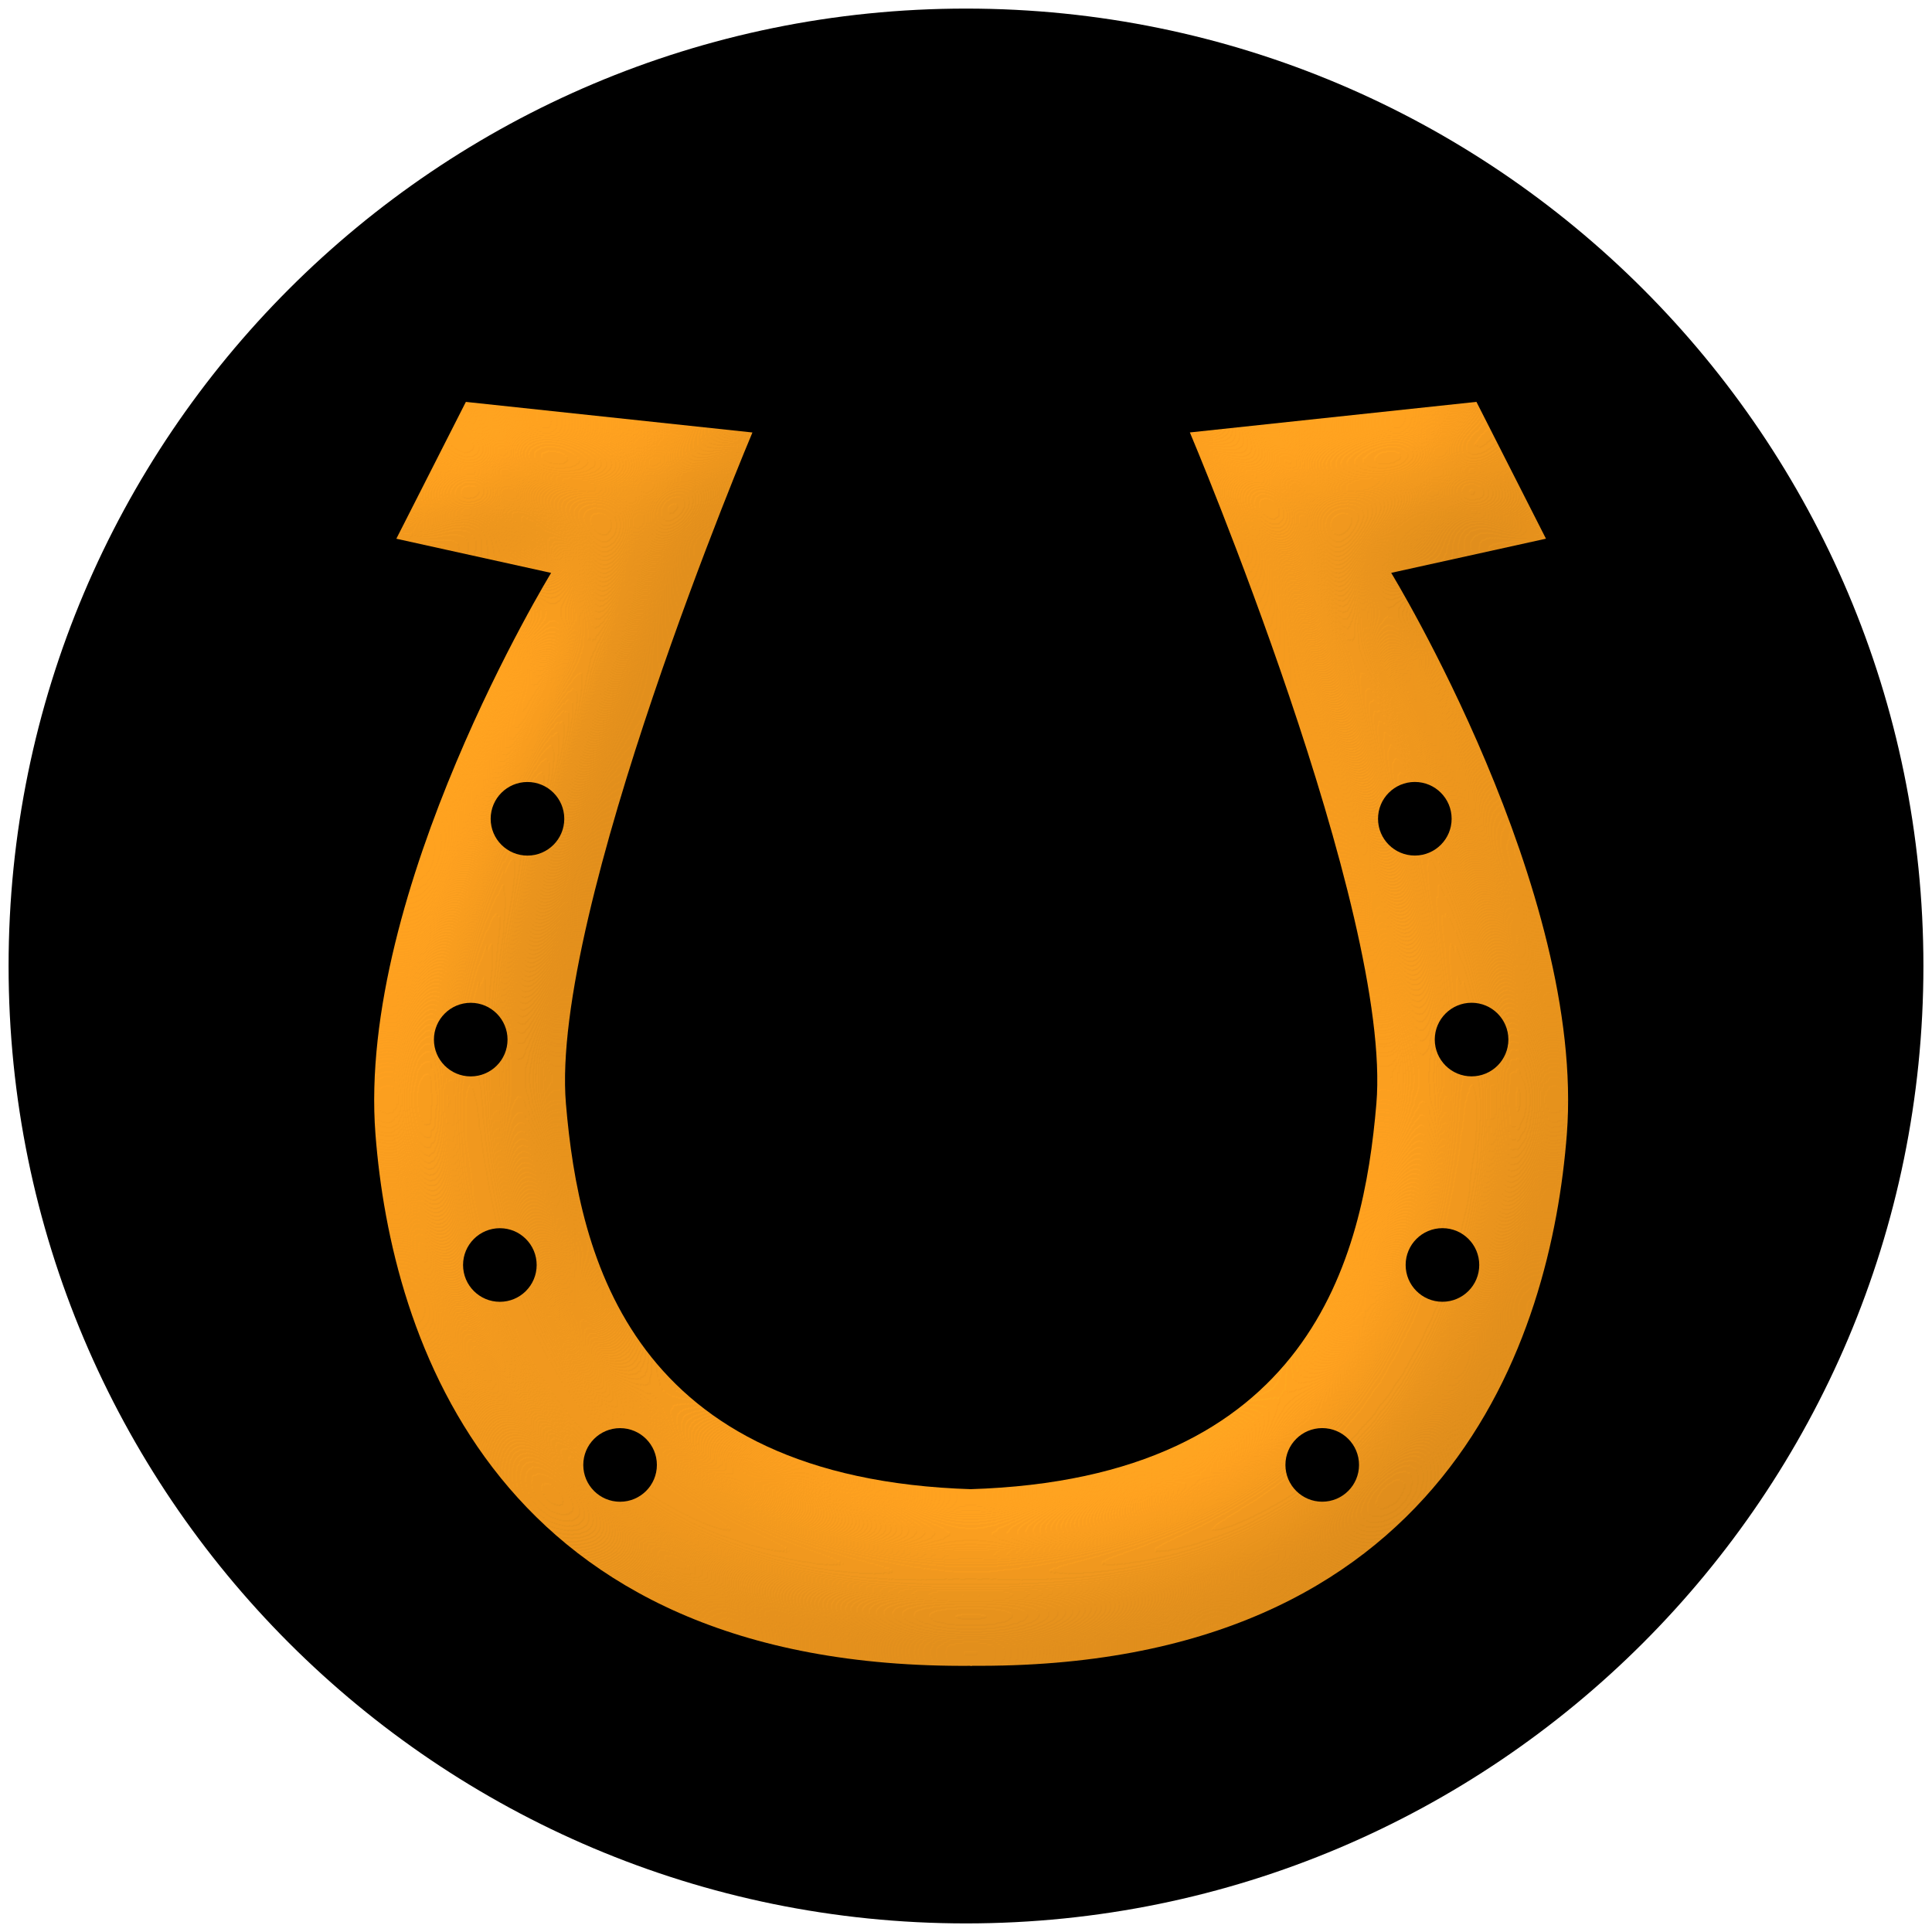
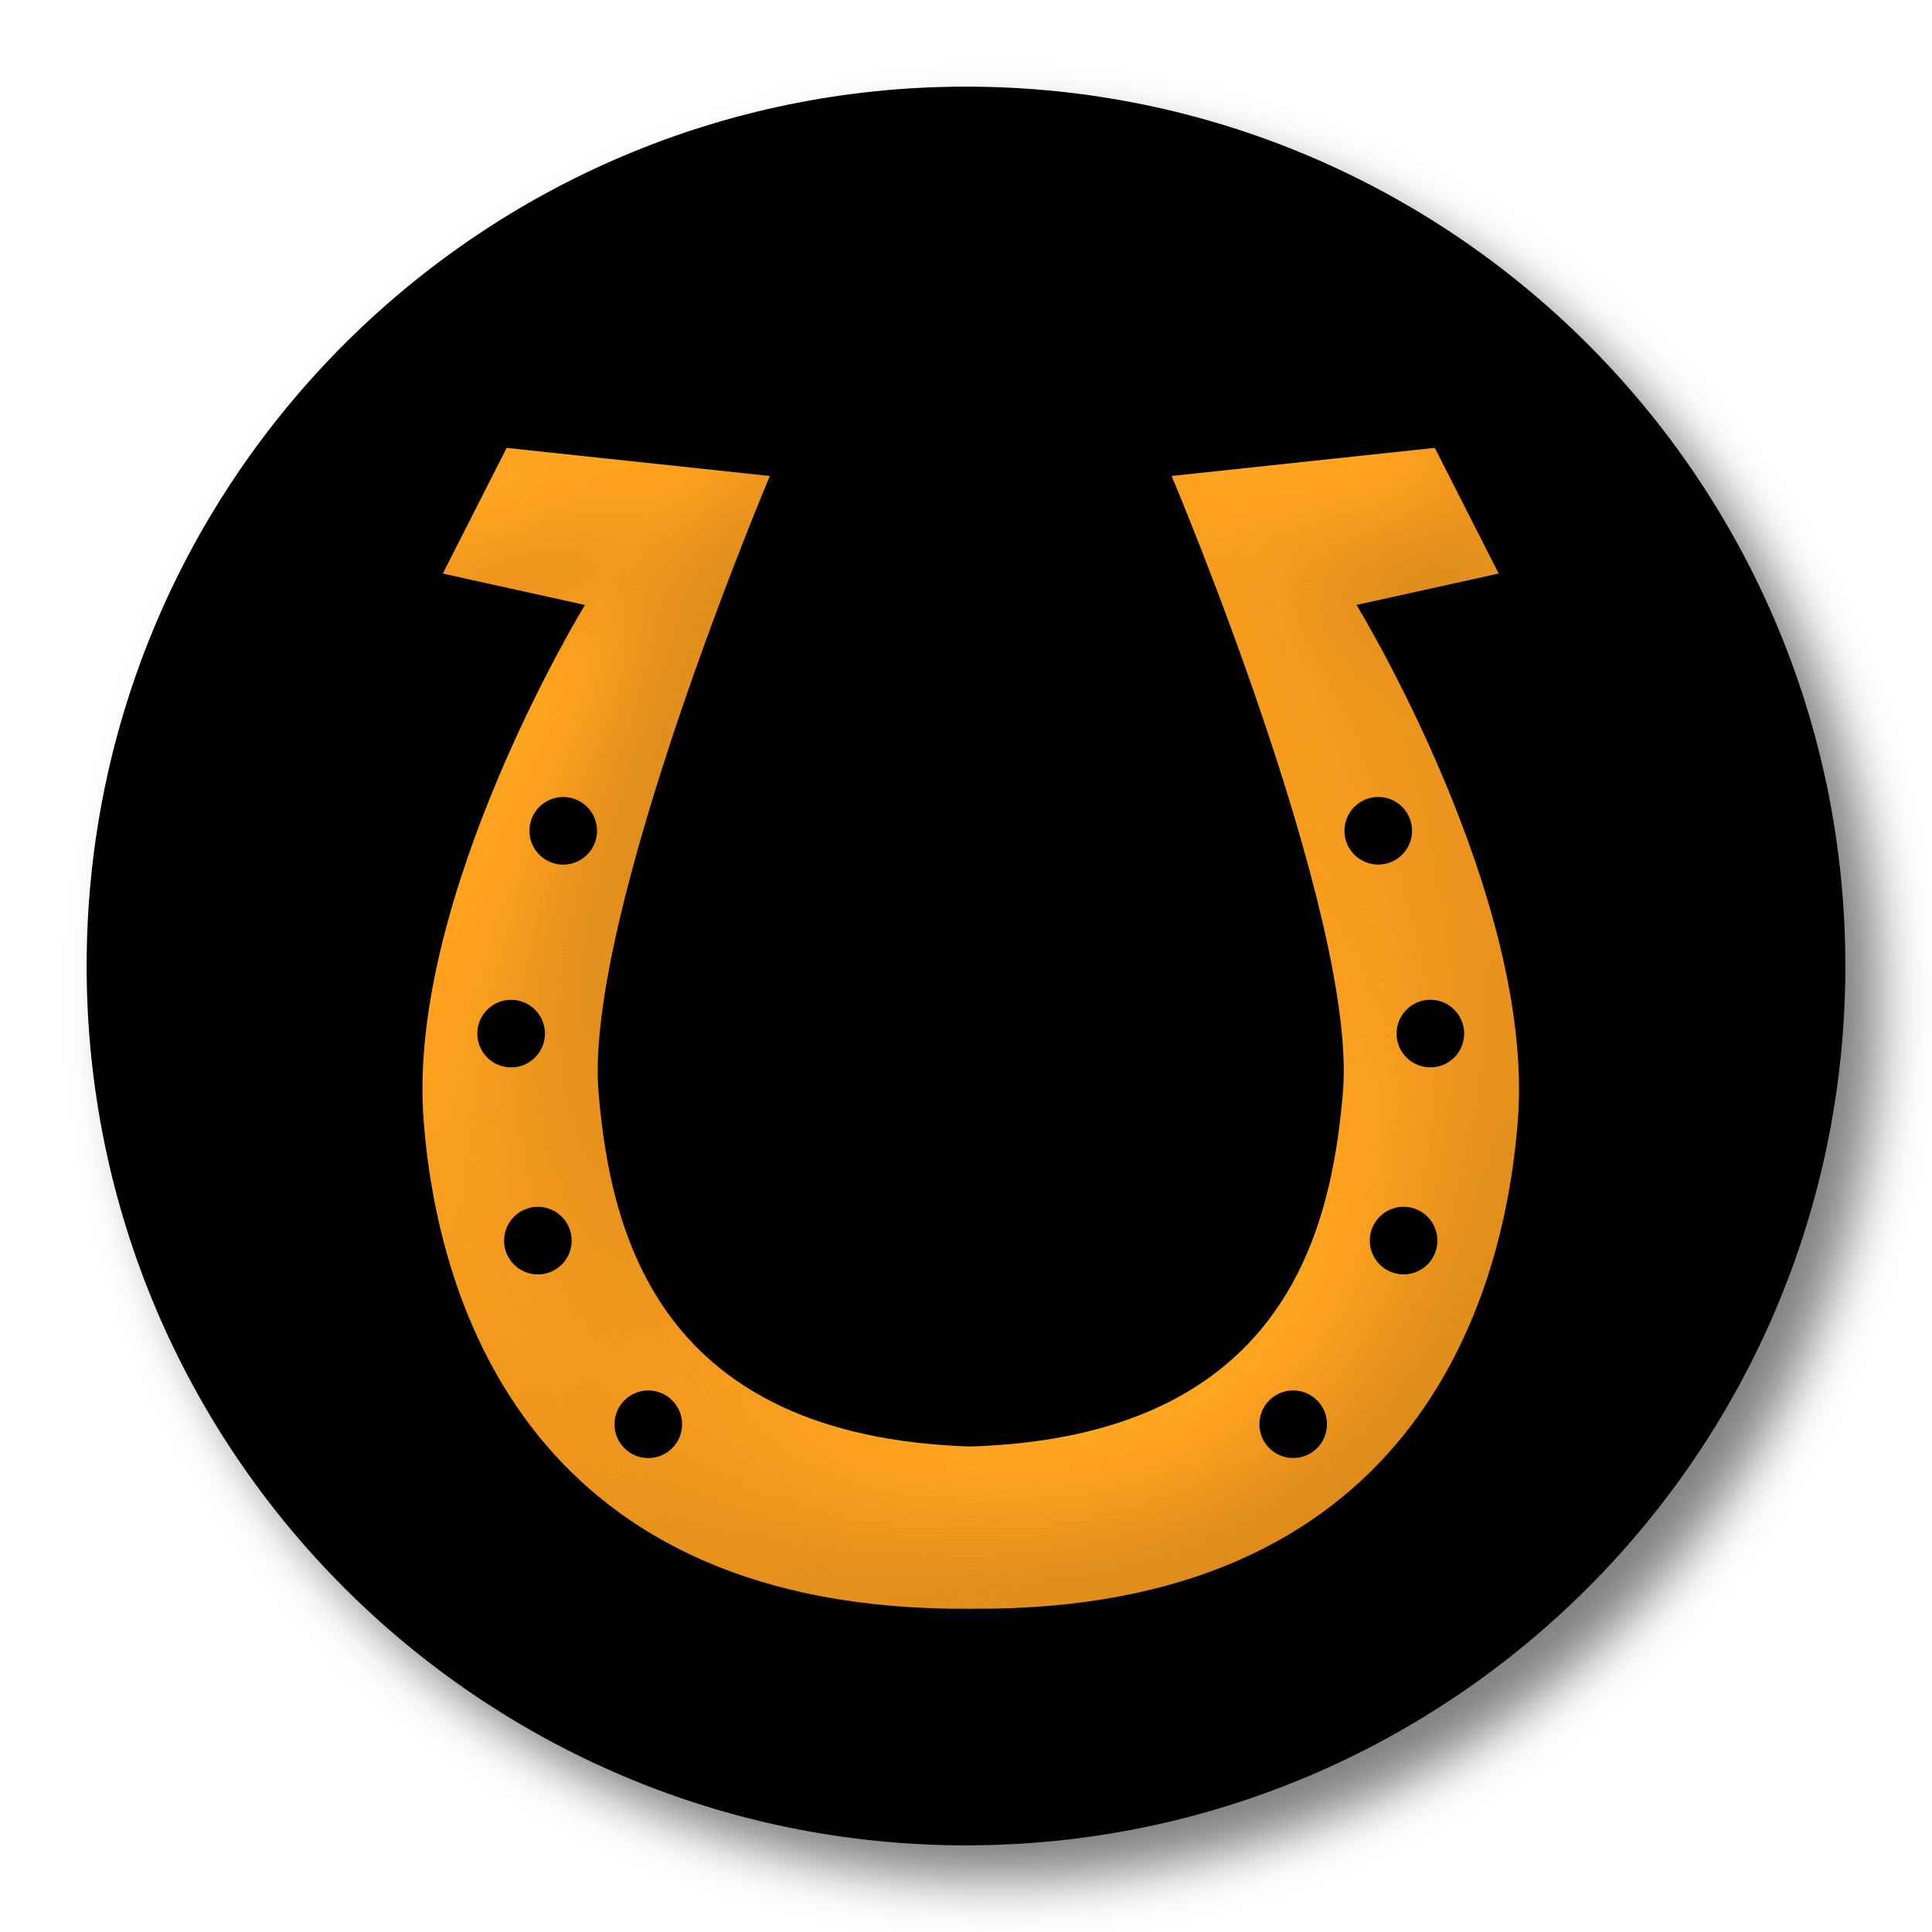
<svg xmlns="http://www.w3.org/2000/svg" xmlns:xlink="http://www.w3.org/1999/xlink" width="6.35cm" height="6.35cm" viewBox="0 0 225 225" id="svg4241" version="1.1">
  <defs id="defs4243">
    <filter style="color-interpolation-filters:sRGB;" id="filter5039">
      <feGaussianBlur in="SourceGraphic" stdDeviation="6" result="blur" id="feGaussianBlur5041" />
      <feDiffuseLighting diffuseConstant="1" surfaceScale="10" lighting-color="rgb(255,255,255)" result="diffuse" id="feDiffuseLighting5043">
        <feDistantLight elevation="25" azimuth="235" id="feDistantLight5045" />
      </feDiffuseLighting>
      <feComposite in="diffuse" in2="diffuse" operator="arithmetic" k1="1" result="composite1" id="feComposite5047" />
      <feComposite in="composite1" in2="SourceGraphic" k1="1" operator="arithmetic" k3="1" result="composite2" id="feComposite5049" />
    </filter>
+     <filter style="color-interpolation-filters:sRGB;" id="filter5084">
+       <feFlood flood-opacity="0.498" flood-color="rgb(0,0,0)" result="flood" id="feFlood5086" />
+       <feComposite in="flood" in2="SourceGraphic" operator="in" result="composite1" id="feComposite5088" />
+       <feGaussianBlur in="composite1" stdDeviation="3" result="blur" id="feGaussianBlur5090" />
+       <feOffset dx="4" dy="4" result="offset" id="feOffset5092" />
+       <feComposite in="SourceGraphic" in2="offset" operator="over" result="composite2" id="feComposite5094" />
+     </filter>
  </defs>
  <g id="layer1" transform="translate(0,-827.3623)" style="display:inline">
-     <ellipse style="opacity:1;fill:#000000;fill-opacity:1;fill-rule:nonzero;stroke:none;stroke-width:2;stroke-linecap:round;stroke-linejoin:round;stroke-miterlimit:4;stroke-dasharray:none;stroke-dashoffset:0;stroke-opacity:1" id="path4789" cx="112.5" cy="939.862" rx="111.5" ry="111.5" />
-     <g id="g4889" style="filter:url(#filter5039)">
+     <ellipse style="opacity:1;fill:#000000;fill-opacity:1;fill-rule:nonzero;stroke:none;stroke-width:2;stroke-linecap:round;stroke-linejoin:round;stroke-miterlimit:4;stroke-dasharray:none;stroke-dashoffset:0;stroke-opacity:1;filter:url(#filter5084)" id="path4789" cx="112.5" cy="939.862" rx="102.409" ry="102.409" />
+     <g id="g4889" style="filter:url(#filter5039)" transform="matrix(0.918463,0,0,0.918463,9.172908,76.63351)">
      <g id="g4860">
        <a id="a4816" transform="translate(0,0.4365449)">
          <path id="path4791" d="m 64.182,893.646 c 0,0 -22.64,37.012 -20.456,65.367 1.824,23.676 13.915,62.418 69.473,61.912 l 0,-20.564 C 73.508,999.138 67.428,973.396 65.909,955.478 64.015,933.119 87.628,877.292 87.628,877.292 l -33.373,-3.561 -8.097,15.935 z" style="color:#000000;clip-rule:nonzero;display:inline;overflow:visible;visibility:visible;opacity:1;isolation:auto;mix-blend-mode:normal;color-interpolation:sRGB;color-interpolation-filters:linearRGB;solid-color:#000000;solid-opacity:1;fill:#cc8119;fill-opacity:1;fill-rule:nonzero;stroke:none;stroke-width:3;stroke-linecap:butt;stroke-linejoin:miter;stroke-miterlimit:4;stroke-dasharray:none;stroke-dashoffset:0;stroke-opacity:1;color-rendering:auto;image-rendering:auto;shape-rendering:auto;text-rendering:auto;enable-background:accumulate" />
        </a>
        <circle style="opacity:1;fill:#000000;fill-opacity:1;fill-rule:nonzero;stroke:none;stroke-width:2;stroke-linecap:round;stroke-linejoin:round;stroke-miterlimit:4;stroke-dasharray:none;stroke-dashoffset:0;stroke-opacity:1" id="path4823" cx="72.214" cy="997.969" r="4.286" />
        <circle r="4.286" cy="974.684" cx="58.214" id="path4823-5" style="display:inline;opacity:1;fill:#000000;fill-opacity:1;fill-rule:nonzero;stroke:none;stroke-width:2;stroke-linecap:round;stroke-linejoin:round;stroke-miterlimit:4;stroke-dasharray:none;stroke-dashoffset:0;stroke-opacity:1" />
        <circle r="4.286" cy="948.434" cx="54.821" id="path4823-4" style="display:inline;opacity:1;fill:#000000;fill-opacity:1;fill-rule:nonzero;stroke:none;stroke-width:2;stroke-linecap:round;stroke-linejoin:round;stroke-miterlimit:4;stroke-dasharray:none;stroke-dashoffset:0;stroke-opacity:1" />
        <circle r="4.286" cy="922.719" cx="61.429" id="path4823-6" style="display:inline;opacity:1;fill:#000000;fill-opacity:1;fill-rule:nonzero;stroke:none;stroke-width:2;stroke-linecap:round;stroke-linejoin:round;stroke-miterlimit:4;stroke-dasharray:none;stroke-dashoffset:0;stroke-opacity:1" />
      </g>
      <use height="100%" width="100%" transform="matrix(-1,0,0,1,226.2,-0.00489146)" id="use4868" xlink:href="#g4860" y="0" x="0" />
    </g>
  </g>
</svg>
